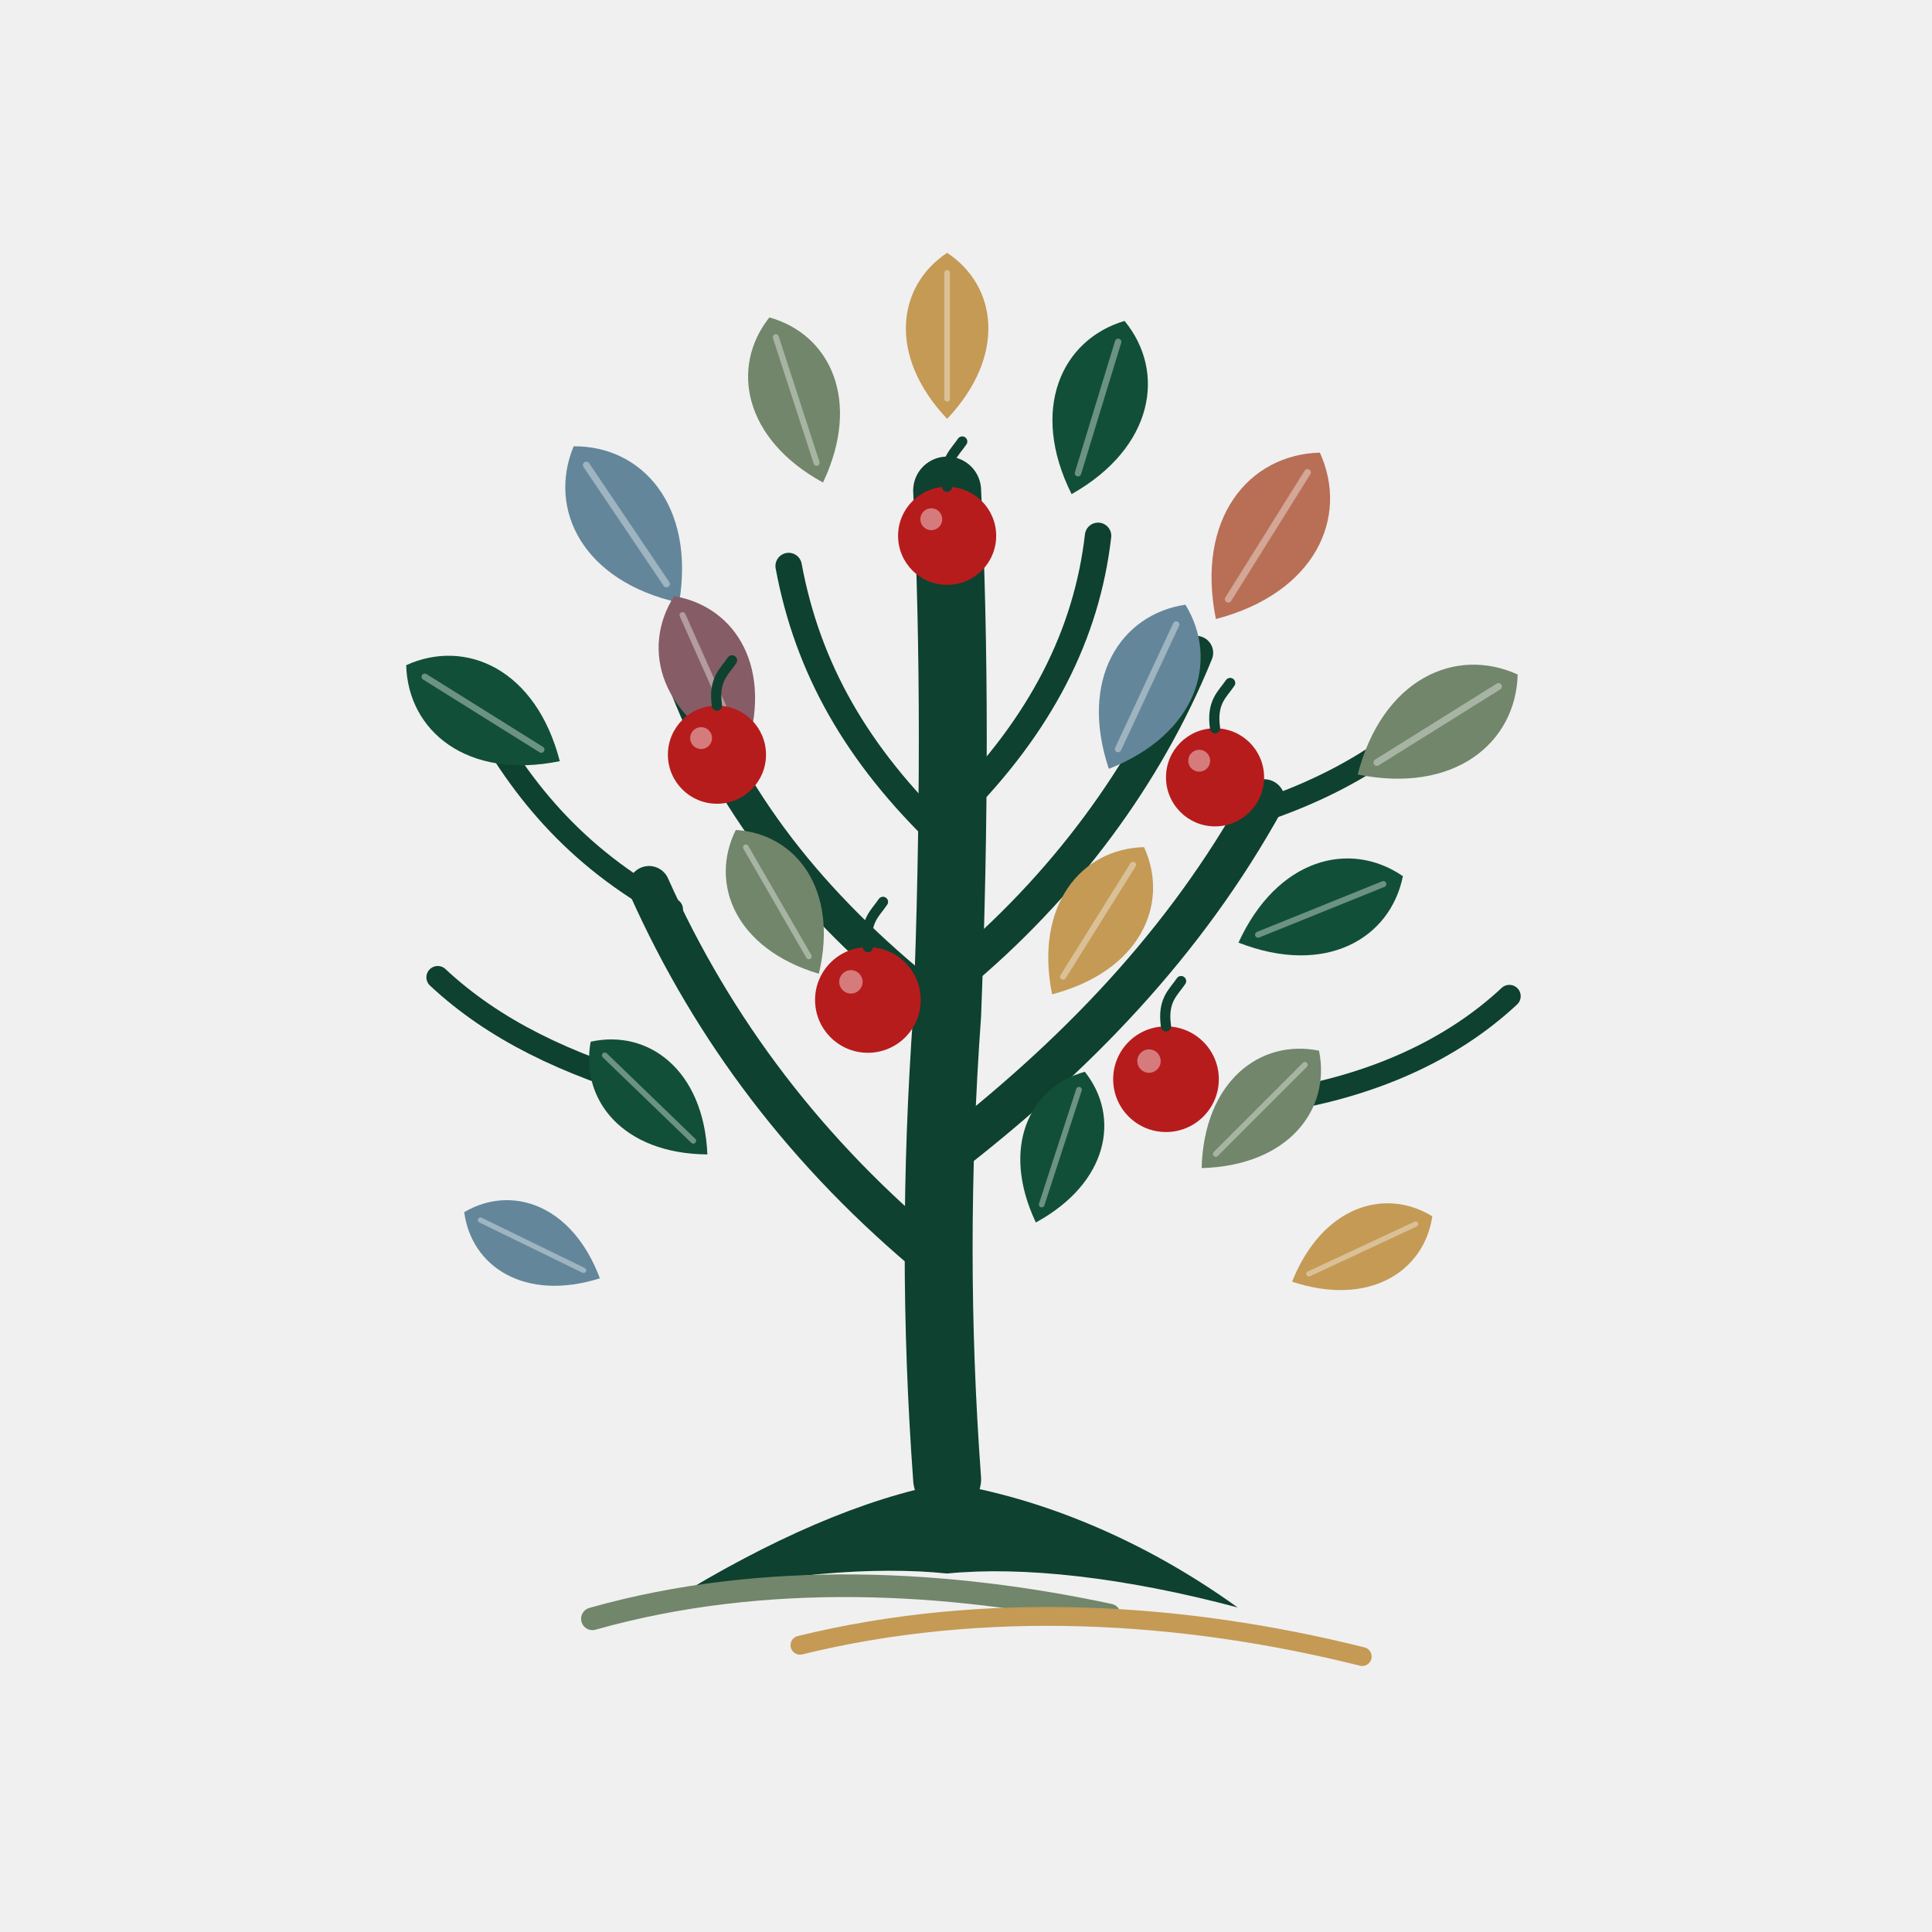
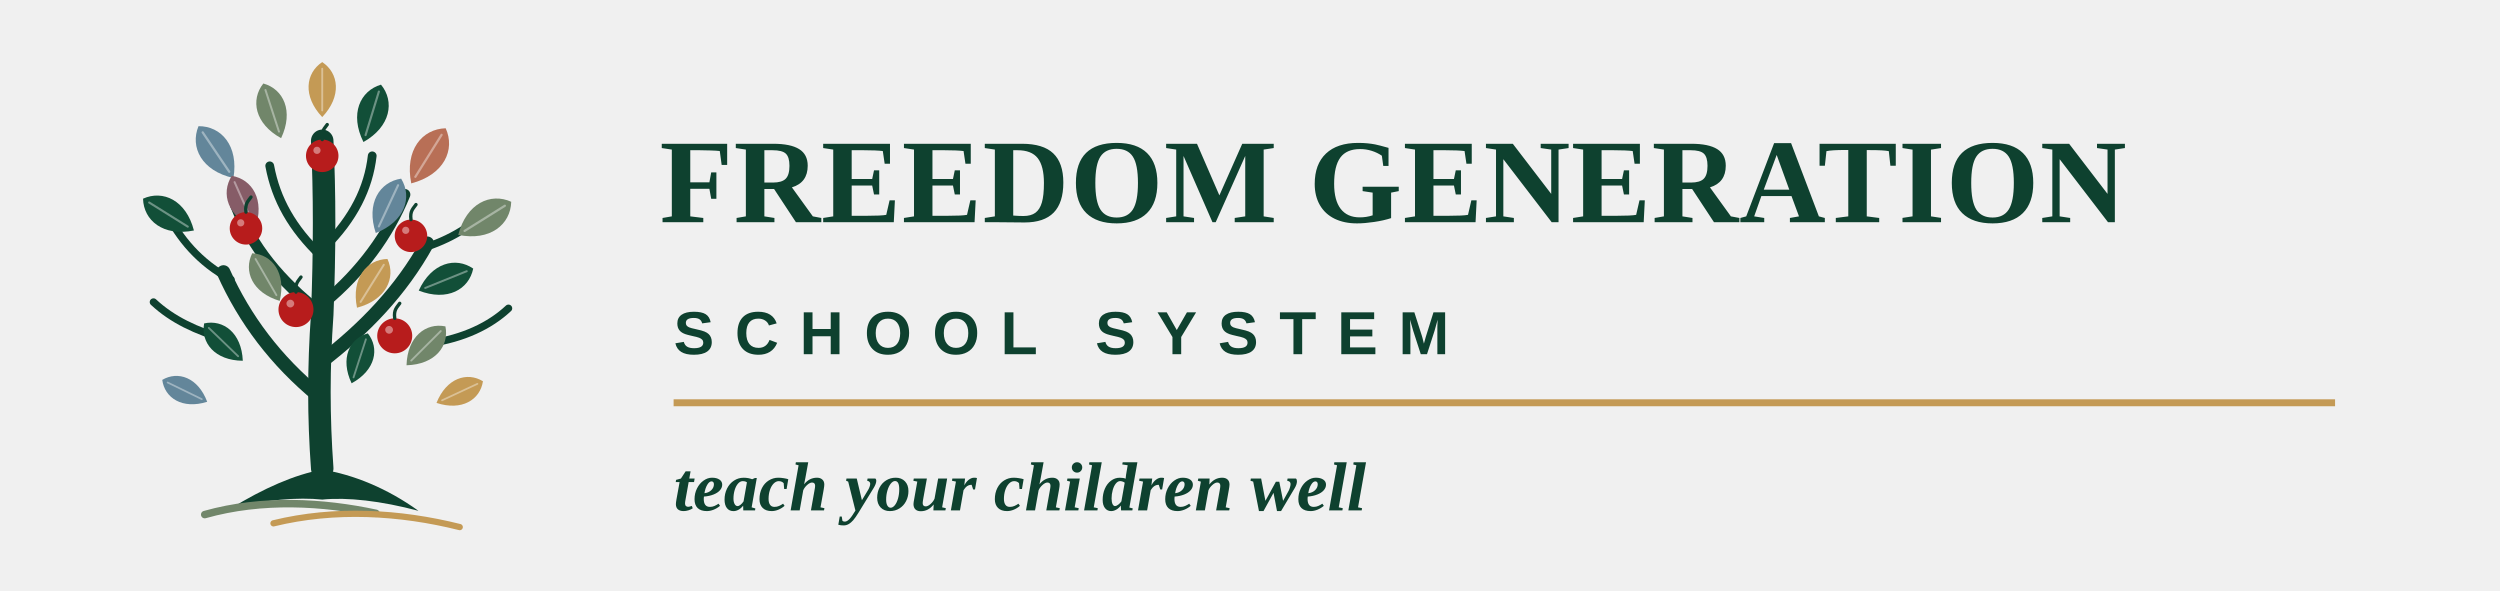
- <svg xmlns="http://www.w3.org/2000/svg" width="512" height="512" viewBox="0 0 512 512">
+ <svg xmlns="http://www.w3.org/2000/svg" width="1440" height="340" viewBox="0 0 1440 340">
  <defs />
-   <g transform="translate(46 34) scale(1.0)">
+   <g transform="translate(38 12) scale(0.72)">
    <g fill="none" stroke="#0E412F" stroke-linecap="round" stroke-linejoin="round">
      <path d="M 205 358 C 202 317, 202 277, 205 235 C 207 184, 207 137, 205 96" stroke-width="18" />
      <path d="M 202 300 C 168 272, 143 239, 126 201" stroke-width="11" />
      <path d="M 204 273 C 239 246, 268 216, 289 178" stroke-width="11" />
      <path d="M 203 233 C 171 208, 149 181, 136 148" stroke-width="9" />
      <path d="M 207 225 C 236 201, 258 171, 271 139" stroke-width="9" />
      <path d="M 204 188 C 181 166, 168 143, 163 116" stroke-width="7" />
      <path d="M 207 181 C 230 158, 242 134, 245 108" stroke-width="7" />
      <path d="M 132 207 C 106 193, 91 174, 80 153" stroke-width="6" />
      <path d="M 288 181 C 312 173, 329 161, 342 146" stroke-width="6" />
      <path d="M 128 255 C 104 248, 85 239, 70 225" stroke-width="6" />
      <path d="M 291 258 C 318 254, 339 244, 354 230" stroke-width="6" />
    </g>
    <path d="M 205 359 C 183 363, 158 374, 132 390 C 159 383, 186 381, 205 383 C 225 381, 252 384, 282 392 C 257 374, 230 363, 205 359 Z" fill="#0E412F" />
    <path d="M 111 395 C 157 382, 206 385, 248 394" fill="none" stroke="#71866A" stroke-width="6" stroke-linecap="round" />
    <path d="M 166 402 C 215 390, 267 393, 315 405" fill="none" stroke="#C49A55" stroke-width="5" stroke-linecap="round" />
    <g transform="rotate(0.0 205.0 55.0)">
      <path d="M 205.0,33.0 C 218.3,41.8 220.8,60.3 205.0,77.0 C 189.2,60.3 191.7,41.8 205.0,33.0 Z" fill="#C49A55" />
      <path d="M 205.0,71.7 C 205.0,58.5 205.0,47.1 205.0,38.3" fill="none" stroke="#FFFFFF" stroke-opacity="0.38" stroke-width="1.5" stroke-linecap="round" />
    </g>
    <g transform="rotate(-18.0 165.0 72.0)">
      <path d="M 165.0,49.0 C 178.9,58.2 181.5,77.5 165.0,95.0 C 148.5,77.5 151.1,58.2 165.0,49.0 Z" fill="#71866A" />
      <path d="M 165.0,89.5 C 165.0,75.7 165.0,63.7 165.0,54.5" fill="none" stroke="#FFFFFF" stroke-opacity="0.38" stroke-width="1.6" stroke-linecap="round" />
    </g>
    <g transform="rotate(17.0 245.0 74.0)">
      <path d="M 245.0,50.0 C 259.5,59.6 262.3,79.8 245.0,98.0 C 227.7,79.8 230.5,59.6 245.0,50.0 Z" fill="#124F38" />
      <path d="M 245.0,92.2 C 245.0,77.8 245.0,65.4 245.0,55.8" fill="none" stroke="#FFFFFF" stroke-opacity="0.38" stroke-width="1.7" stroke-linecap="round" />
    </g>
    <g transform="rotate(-34.0 120.0 105.0)">
      <path d="M 120.0,80.0 C 135.1,90.0 138.0,111.0 120.0,130.0 C 102.0,111.0 104.9,90.0 120.0,80.0 Z" fill="#63869A" />
      <path d="M 120.0,124.0 C 120.0,109.0 120.0,96.0 120.0,86.0" fill="none" stroke="#FFFFFF" stroke-opacity="0.38" stroke-width="1.8" stroke-linecap="round" />
    </g>
    <g transform="rotate(32.0 290.0 108.0)">
      <path d="M 290.0,82.0 C 305.7,92.4 308.7,114.2 290.0,134.0 C 271.3,114.2 274.3,92.4 290.0,82.0 Z" fill="#B86F56" />
      <path d="M 290.0,127.8 C 290.0,112.2 290.0,98.6 290.0,88.2" fill="none" stroke="#FFFFFF" stroke-opacity="0.38" stroke-width="1.8" stroke-linecap="round" />
    </g>
    <g transform="rotate(-58.0 82.0 155.0)">
      <path d="M 82.0,131.0 C 96.5,140.6 99.3,160.8 82.0,179.0 C 64.7,160.8 67.5,140.6 82.0,131.0 Z" fill="#124F38" />
      <path d="M 82.0,173.2 C 82.0,158.8 82.0,146.4 82.0,136.8" fill="none" stroke="#FFFFFF" stroke-opacity="0.38" stroke-width="1.7" stroke-linecap="round" />
    </g>
    <g transform="rotate(58.0 335.0 158.0)">
      <path d="M 335.0,133.0 C 350.1,143.0 353.0,164.0 335.0,183.0 C 317.0,164.0 319.9,143.0 335.0,133.0 Z" fill="#71866A" />
      <path d="M 335.0,177.0 C 335.0,162.0 335.0,149.0 335.0,139.0" fill="none" stroke="#FFFFFF" stroke-opacity="0.38" stroke-width="1.8" stroke-linecap="round" />
    </g>
    <g transform="rotate(-24.0 142.0 145.0)">
      <path d="M 142.0,122.0 C 155.9,131.2 158.5,150.5 142.0,168.0 C 125.5,150.5 128.1,131.2 142.0,122.0 Z" fill="#865C67" />
      <path d="M 142.0,162.5 C 142.0,148.7 142.0,136.7 142.0,127.5" fill="none" stroke="#FFFFFF" stroke-opacity="0.38" stroke-width="1.6" stroke-linecap="round" />
    </g>
    <g transform="rotate(25.0 258.0 148.0)">
      <path d="M 258.0,124.0 C 272.5,133.6 275.3,153.8 258.0,172.0 C 240.7,153.8 243.5,133.6 258.0,124.0 Z" fill="#63869A" />
      <path d="M 258.0,166.2 C 258.0,151.8 258.0,139.4 258.0,129.8" fill="none" stroke="#FFFFFF" stroke-opacity="0.38" stroke-width="1.7" stroke-linecap="round" />
    </g>
    <g transform="rotate(68.0 304.0 207.0)">
      <path d="M 304.0,183.5 C 318.2,192.9 320.9,212.6 304.0,230.5 C 287.1,212.6 289.8,192.9 304.0,183.5 Z" fill="#124F38" />
      <path d="M 304.0,224.9 C 304.0,210.8 304.0,198.5 304.0,189.1" fill="none" stroke="#FFFFFF" stroke-opacity="0.38" stroke-width="1.6" stroke-linecap="round" />
    </g>
    <g transform="rotate(-30.0 160.0 205.0)">
      <path d="M 160.0,183.0 C 173.3,191.8 175.8,210.3 160.0,227.0 C 144.2,210.3 146.7,191.8 160.0,183.0 Z" fill="#71866A" />
      <path d="M 160.0,221.7 C 160.0,208.5 160.0,197.1 160.0,188.3" fill="none" stroke="#FFFFFF" stroke-opacity="0.38" stroke-width="1.5" stroke-linecap="round" />
    </g>
    <g transform="rotate(32.0 245.0 210.0)">
      <path d="M 245.0,187.0 C 258.9,196.2 261.5,215.5 245.0,233.0 C 228.5,215.5 231.1,196.2 245.0,187.0 Z" fill="#C49A55" />
      <path d="M 245.0,227.5 C 245.0,213.7 245.0,201.7 245.0,192.5" fill="none" stroke="#FFFFFF" stroke-opacity="0.38" stroke-width="1.6" stroke-linecap="round" />
    </g>
    <g transform="rotate(-46.0 126.0 257.0)">
      <path d="M 126.0,235.5 C 139.0,244.1 141.5,262.2 126.0,278.5 C 110.5,262.2 113.0,244.1 126.0,235.5 Z" fill="#124F38" />
      <path d="M 126.0,273.3 C 126.0,260.4 126.0,249.3 126.0,240.7" fill="none" stroke="#FFFFFF" stroke-opacity="0.38" stroke-width="1.5" stroke-linecap="round" />
    </g>
    <g transform="rotate(45.0 288.0 260.0)">
      <path d="M 288.0,238.0 C 301.3,246.8 303.8,265.3 288.0,282.0 C 272.2,265.3 274.7,246.8 288.0,238.0 Z" fill="#71866A" />
      <path d="M 288.0,276.7 C 288.0,263.5 288.0,252.1 288.0,243.3" fill="none" stroke="#FFFFFF" stroke-opacity="0.38" stroke-width="1.5" stroke-linecap="round" />
    </g>
    <g transform="rotate(18.0 235.0 270.0)">
      <path d="M 235.0,249.0 C 247.7,257.4 250.1,275.0 235.0,291.0 C 219.9,275.0 222.3,257.4 235.0,249.0 Z" fill="#124F38" />
      <path d="M 235.0,286.0 C 235.0,273.4 235.0,262.4 235.0,254.0" fill="none" stroke="#FFFFFF" stroke-opacity="0.38" stroke-width="1.5" stroke-linecap="round" />
    </g>
    <g transform="rotate(-64.0 95.0 296.0)">
      <path d="M 95.0,276.0 C 107.1,284.0 109.4,300.8 95.0,316.0 C 80.6,300.8 82.9,284.0 95.0,276.0 Z" fill="#63869A" />
      <path d="M 95.0,311.2 C 95.0,299.2 95.0,288.8 95.0,280.8" fill="none" stroke="#FFFFFF" stroke-opacity="0.38" stroke-width="1.4" stroke-linecap="round" />
    </g>
    <g transform="rotate(65.0 315.0 297.0)">
      <path d="M 315.0,276.5 C 327.4,284.7 329.7,301.9 315.0,317.5 C 300.3,301.9 302.6,284.7 315.0,276.5 Z" fill="#C49A55" />
      <path d="M 315.0,312.6 C 315.0,300.3 315.0,289.6 315.0,281.4" fill="none" stroke="#FFFFFF" stroke-opacity="0.38" stroke-width="1.4" stroke-linecap="round" />
    </g>
    <g>
      <circle cx="205" cy="108" r="13" fill="#B71C1C" />
      <circle cx="200.8" cy="103.6" r="2.9" fill="#FFFFFF" opacity="0.42" />
      <path d="M 205,95.0 C 204,88.0 207,86.0 209,83.0" fill="none" stroke="#0E412F" stroke-width="2.7" stroke-linecap="round" />
    </g>
    <g>
      <circle cx="144" cy="166" r="13" fill="#B71C1C" />
      <circle cx="139.8" cy="161.6" r="2.9" fill="#FFFFFF" opacity="0.42" />
      <path d="M 144,153.0 C 143,146.0 146,144.0 148,141.0" fill="none" stroke="#0E412F" stroke-width="2.7" stroke-linecap="round" />
    </g>
    <g>
      <circle cx="276" cy="172" r="13" fill="#B71C1C" />
      <circle cx="271.8" cy="167.6" r="2.9" fill="#FFFFFF" opacity="0.42" />
      <path d="M 276,159.0 C 275,152.0 278,150.0 280,147.0" fill="none" stroke="#0E412F" stroke-width="2.7" stroke-linecap="round" />
    </g>
    <g>
      <circle cx="184" cy="231" r="14" fill="#B71C1C" />
      <circle cx="179.5" cy="226.2" r="3.1" fill="#FFFFFF" opacity="0.42" />
      <path d="M 184,217.0 C 183,210.0 186,208.0 188,205.0" fill="none" stroke="#0E412F" stroke-width="2.7" stroke-linecap="round" />
    </g>
    <g>
      <circle cx="263" cy="252" r="14" fill="#B71C1C" />
      <circle cx="258.5" cy="247.2" r="3.1" fill="#FFFFFF" opacity="0.42" />
      <path d="M 263,238.0 C 262,231.0 265,229.0 267,226.0" fill="none" stroke="#0E412F" stroke-width="2.7" stroke-linecap="round" />
    </g>
  </g>
+   <g fill="#0E412F">
+     <text x="380" y="128" font-family="Georgia, 'Times New Roman', serif" font-size="69" font-weight="700" letter-spacing="0.5">FREEDOM GENERATION</text>
+     <text x="388" y="204" font-family="Arial, Helvetica, sans-serif" font-size="35" font-weight="700" letter-spacing="12">SCHOOL SYSTEM</text>
+   </g>
+   <path d="M 388 232 H 1345" stroke="#C49A55" stroke-width="4" />
+   <text x="388" y="294" fill="#0E412F" font-family="Georgia, 'Times New Roman', serif" font-size="40" font-weight="700" font-style="italic">teach your children well</text>
</svg>
